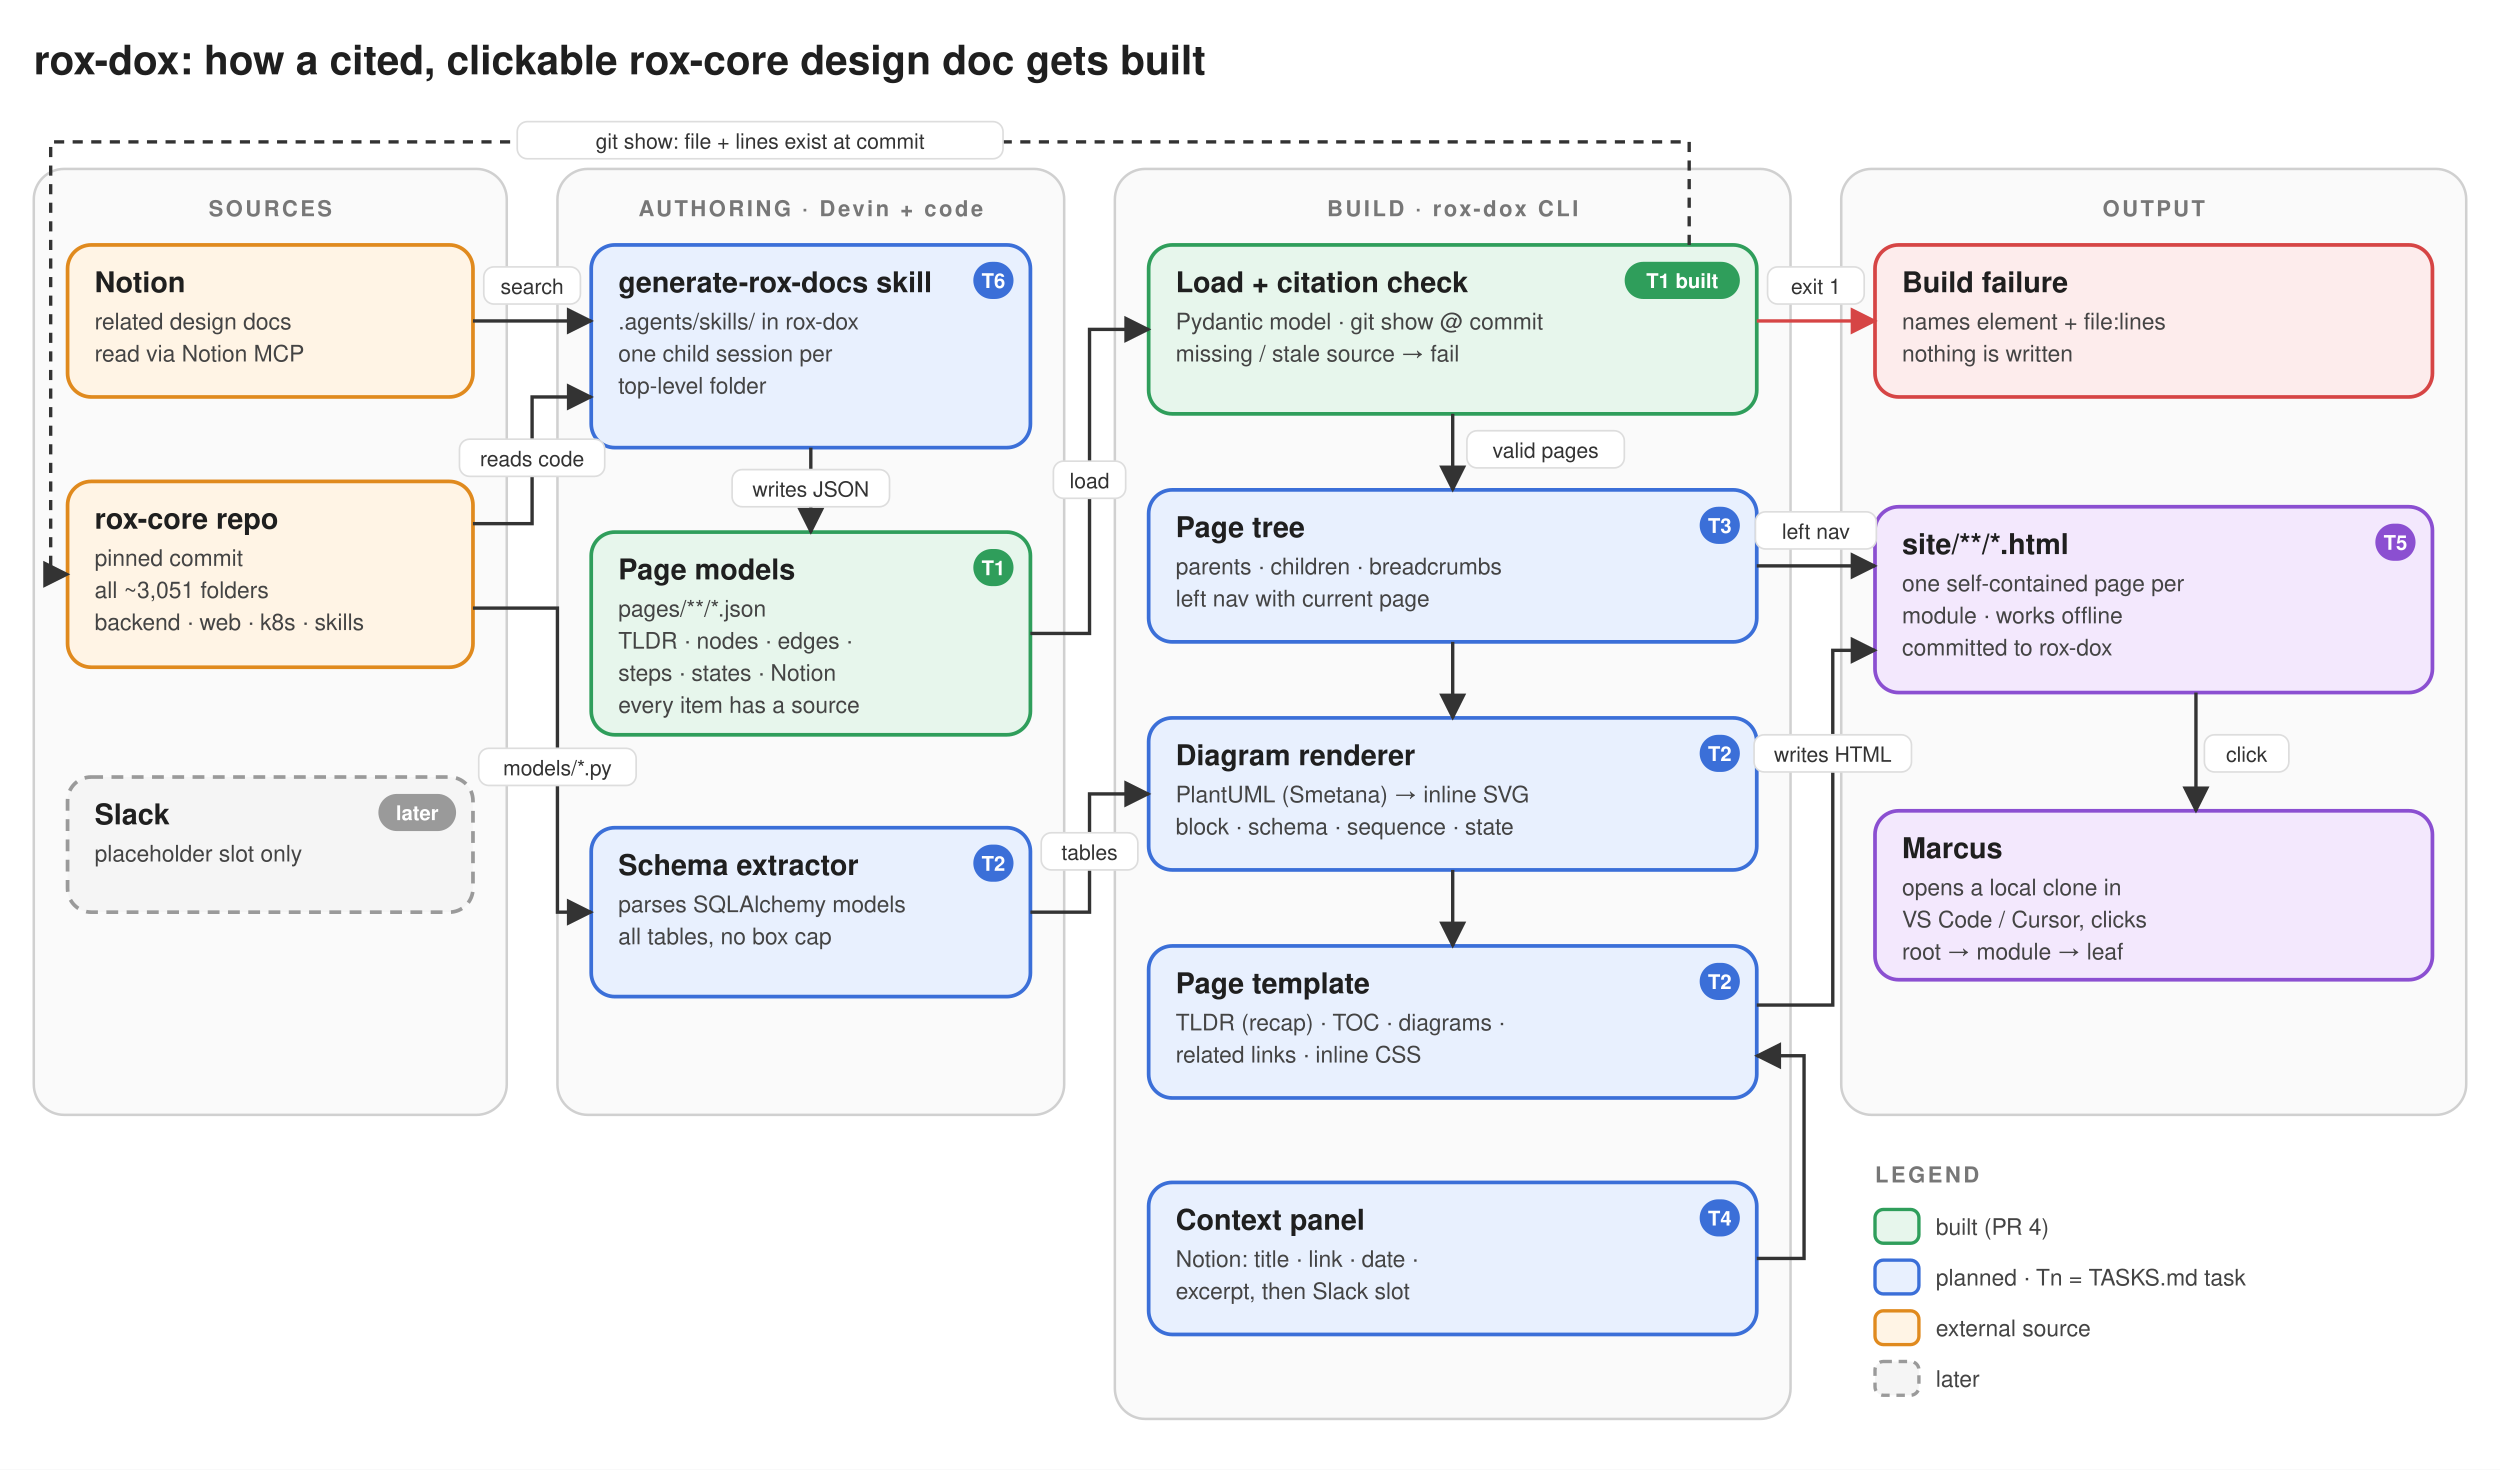
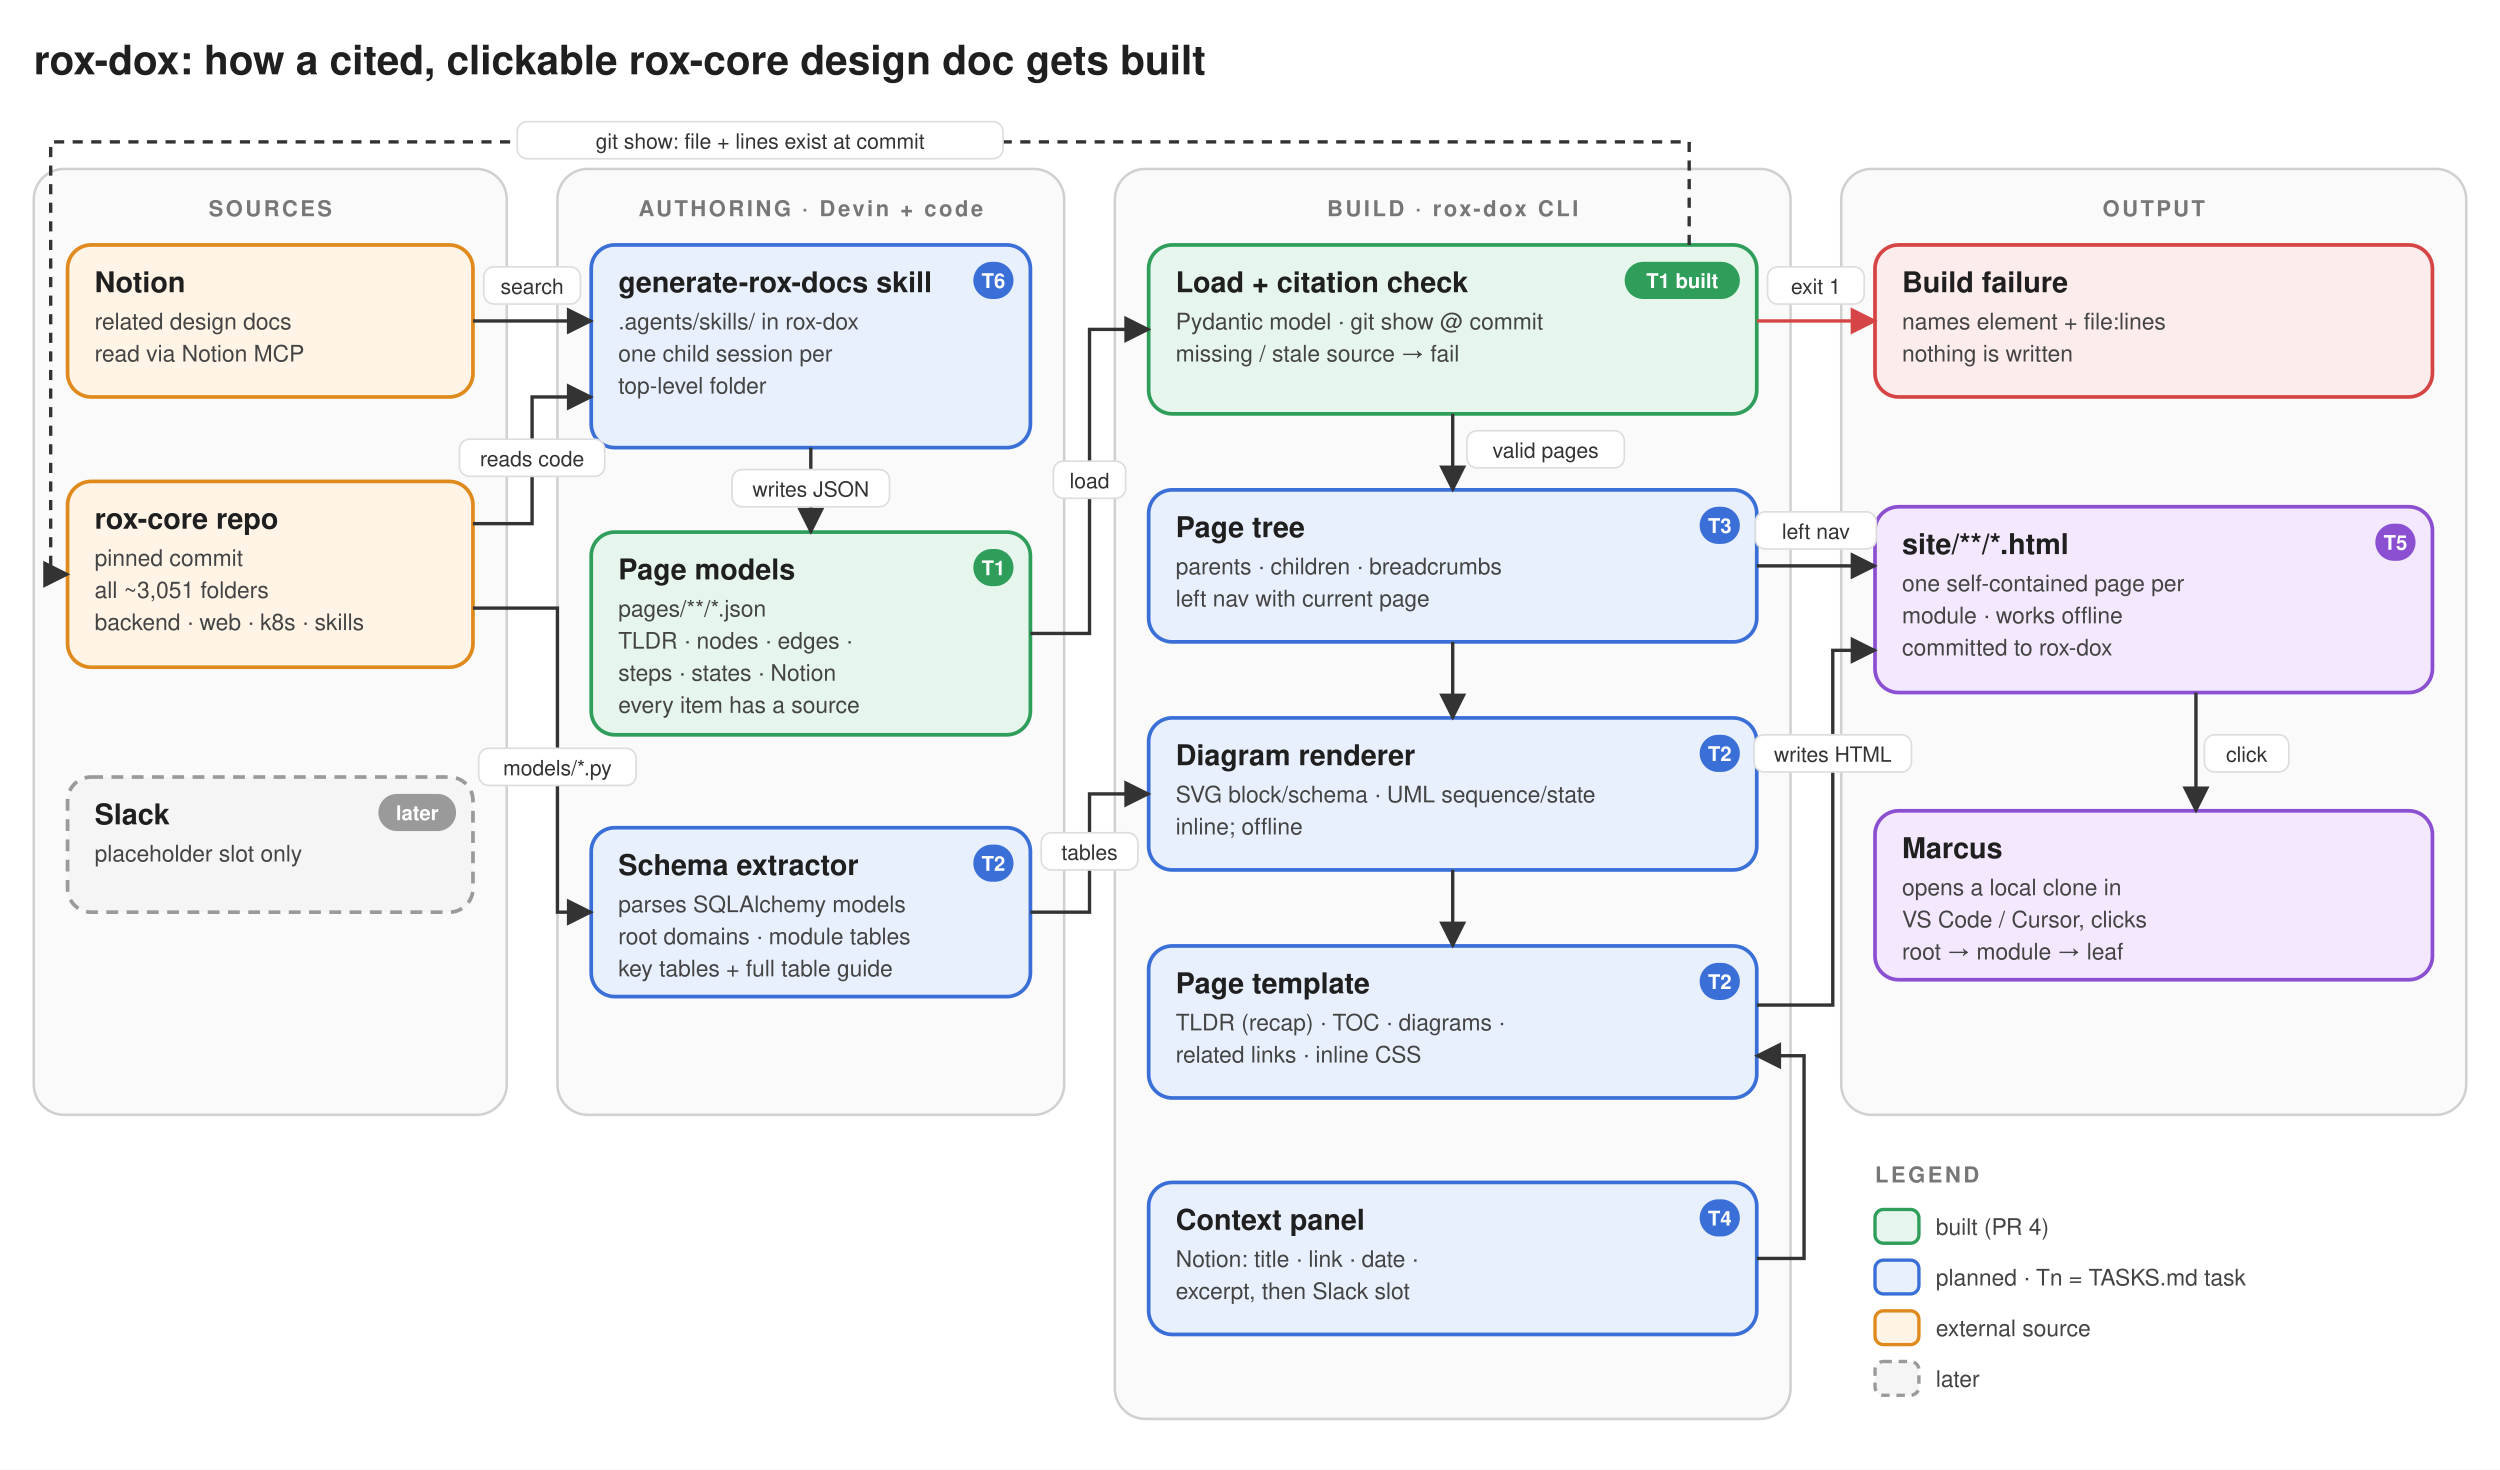
<svg xmlns="http://www.w3.org/2000/svg" width="1480" height="870" viewBox="0 0 1480 870">
  <defs>
    <marker id="ar" viewBox="0 0 10 10" refX="9" refY="5" markerWidth="8" markerHeight="8" orient="auto-start-reverse">
      <path d="M0 0 L10 5 L0 10 z" fill="#333" />
    </marker>
    <marker id="arr" viewBox="0 0 10 10" refX="9" refY="5" markerWidth="8" markerHeight="8" orient="auto-start-reverse">
      <path d="M0 0 L10 5 L0 10 z" fill="#d64545" />
    </marker>
    <style>
text { font-family: -apple-system, "Segoe UI", Helvetica, Arial, sans-serif; }
.t { font-size: 17px; font-weight: 700; fill: #1f1f1f; }
.s { font-size: 13.5px; fill: #444; }
.l { font-size: 12.5px; fill: #333; }
.tag { font-size: 12px; font-weight: 700; fill: #fff; }
.lane { font-size: 13px; font-weight: 700; letter-spacing: 1.5px; fill: #777; }
.h { font-size: 24px; font-weight: 800; fill: #1f1f1f; }
</style>
  </defs>
  <rect width="1480" height="870" fill="#ffffff" />
  <text x="20" y="44" class="h">rox-dox: how a cited, clickable rox-core design doc gets built</text>
  <rect x="20" y="100" width="280" height="560" rx="18" fill="#fafafa" stroke="#d0d0d0" stroke-width="1.5" />
  <text x="160.0" y="128" class="lane" text-anchor="middle">SOURCES</text>
  <rect x="330" y="100" width="300" height="560" rx="18" fill="#fafafa" stroke="#d0d0d0" stroke-width="1.5" />
  <text x="480.0" y="128" class="lane" text-anchor="middle">AUTHORING · Devin + code</text>
  <rect x="660" y="100" width="400" height="740" rx="18" fill="#fafafa" stroke="#d0d0d0" stroke-width="1.5" />
  <text x="860.0" y="128" class="lane" text-anchor="middle">BUILD · rox-dox CLI</text>
  <rect x="1090" y="100" width="370" height="560" rx="18" fill="#fafafa" stroke="#d0d0d0" stroke-width="1.5" />
  <text x="1275.0" y="128" class="lane" text-anchor="middle">OUTPUT</text>
  <rect x="40" y="145" width="240" height="90" rx="14" fill="#fff4e5" stroke="#e08a1e" stroke-width="2.2" />
  <text x="56" y="173" class="t">Notion</text>
  <text x="56" y="195" class="s">related design docs</text>
  <text x="56" y="214" class="s">read via Notion MCP</text>
  <rect x="40" y="285" width="240" height="110" rx="14" fill="#fff4e5" stroke="#e08a1e" stroke-width="2.2" />
  <text x="56" y="313" class="t">rox-core repo</text>
  <text x="56" y="335" class="s">pinned commit</text>
  <text x="56" y="354" class="s">all ~3,051 folders</text>
  <text x="56" y="373" class="s">backend · web · k8s · skills</text>
  <rect x="40" y="460" width="240" height="80" rx="14" fill="#f5f5f5" stroke="#9a9a9a" stroke-width="2.2" stroke-dasharray="7 5" />
  <text x="56" y="488" class="t">Slack</text>
  <text x="56" y="510" class="s">placeholder slot only</text>
  <rect x="224.0" y="470" width="46.0" height="22" rx="11" fill="#9a9a9a" />
  <text x="247.0" y="485.5" class="tag" text-anchor="middle">later</text>
  <rect x="350" y="145" width="260" height="120" rx="14" fill="#e8f0fe" stroke="#3b6fd8" stroke-width="2.2" />
  <text x="366" y="173" class="t">generate-rox-docs skill</text>
  <text x="366" y="195" class="s">.agents/skills/ in rox-dox</text>
  <text x="366" y="214" class="s">one child session per</text>
  <text x="366" y="233" class="s">top-level folder</text>
  <rect x="576.2" y="155" width="23.8" height="22" rx="11" fill="#3b6fd8" />
  <text x="588.1" y="170.5" class="tag" text-anchor="middle">T6</text>
  <rect x="350" y="315" width="260" height="120" rx="14" fill="#e7f6ec" stroke="#2f9e5b" stroke-width="2.2" />
  <text x="366" y="343" class="t">Page models</text>
  <text x="366" y="365" class="s">pages/**/*.json</text>
  <text x="366" y="384" class="s">TLDR · nodes · edges ·</text>
  <text x="366" y="403" class="s">steps · states · Notion</text>
  <text x="366" y="422" class="s">every item has a source</text>
  <rect x="576.2" y="325" width="23.8" height="22" rx="11" fill="#2f9e5b" />
  <text x="588.1" y="340.5" class="tag" text-anchor="middle">T1</text>
  <rect x="350" y="490" width="260" height="100" rx="14" fill="#e8f0fe" stroke="#3b6fd8" stroke-width="2.2" />
  <text x="366" y="518" class="t">Schema extractor</text>
  <text x="366" y="540" class="s">parses SQLAlchemy models</text>
-   <text x="366" y="559" class="s">all tables, no box cap</text>
+   <text x="366" y="559" class="s">root domains · module tables</text>
+   <text x="366" y="578" class="s">key tables + full table guide</text>
  <rect x="576.2" y="500" width="23.8" height="22" rx="11" fill="#3b6fd8" />
  <text x="588.1" y="515.5" class="tag" text-anchor="middle">T2</text>
  <rect x="680" y="145" width="360" height="100" rx="14" fill="#e7f6ec" stroke="#2f9e5b" stroke-width="2.2" />
  <text x="696" y="173" class="t">Load + citation check</text>
  <text x="696" y="195" class="s">Pydantic model · git show @ commit</text>
  <text x="696" y="214" class="s">missing / stale source → fail</text>
  <rect x="961.8" y="155" width="68.2" height="22" rx="11" fill="#2f9e5b" />
  <text x="995.9" y="170.5" class="tag" text-anchor="middle">T1 built</text>
  <rect x="680" y="290" width="360" height="90" rx="14" fill="#e8f0fe" stroke="#3b6fd8" stroke-width="2.2" />
  <text x="696" y="318" class="t">Page tree</text>
  <text x="696" y="340" class="s">parents · children · breadcrumbs</text>
  <text x="696" y="359" class="s">left nav with current page</text>
  <rect x="1006.2" y="300" width="23.8" height="22" rx="11" fill="#3b6fd8" />
  <text x="1018.1" y="315.5" class="tag" text-anchor="middle">T3</text>
  <rect x="680" y="425" width="360" height="90" rx="14" fill="#e8f0fe" stroke="#3b6fd8" stroke-width="2.2" />
  <text x="696" y="453" class="t">Diagram renderer</text>
-   <text x="696" y="475" class="s">PlantUML (Smetana) → inline SVG</text>
-   <text x="696" y="494" class="s">block · schema · sequence · state</text>
+   <text x="696" y="475" class="s">SVG block/schema · UML sequence/state</text>
+   <text x="696" y="494" class="s">inline; offline</text>
  <rect x="1006.2" y="435" width="23.8" height="22" rx="11" fill="#3b6fd8" />
  <text x="1018.1" y="450.5" class="tag" text-anchor="middle">T2</text>
  <rect x="680" y="560" width="360" height="90" rx="14" fill="#e8f0fe" stroke="#3b6fd8" stroke-width="2.2" />
  <text x="696" y="588" class="t">Page template</text>
  <text x="696" y="610" class="s">TLDR (recap) · TOC · diagrams ·</text>
  <text x="696" y="629" class="s">related links · inline CSS</text>
  <rect x="1006.2" y="570" width="23.8" height="22" rx="11" fill="#3b6fd8" />
  <text x="1018.1" y="585.5" class="tag" text-anchor="middle">T2</text>
  <rect x="680" y="700" width="360" height="90" rx="14" fill="#e8f0fe" stroke="#3b6fd8" stroke-width="2.2" />
  <text x="696" y="728" class="t">Context panel</text>
  <text x="696" y="750" class="s">Notion: title · link · date ·</text>
  <text x="696" y="769" class="s">excerpt, then Slack slot</text>
  <rect x="1006.2" y="710" width="23.8" height="22" rx="11" fill="#3b6fd8" />
  <text x="1018.1" y="725.5" class="tag" text-anchor="middle">T4</text>
  <rect x="1110" y="145" width="330" height="90" rx="14" fill="#fdecec" stroke="#d64545" stroke-width="2.2" />
  <text x="1126" y="173" class="t">Build failure</text>
  <text x="1126" y="195" class="s">names element + file:lines</text>
  <text x="1126" y="214" class="s">nothing is written</text>
  <rect x="1110" y="300" width="330" height="110" rx="14" fill="#f3e8fd" stroke="#8b4fd1" stroke-width="2.2" />
  <text x="1126" y="328" class="t">site/**/*.html</text>
  <text x="1126" y="350" class="s">one self-contained page per</text>
  <text x="1126" y="369" class="s">module · works offline</text>
  <text x="1126" y="388" class="s">committed to rox-dox</text>
  <rect x="1406.2" y="310" width="23.8" height="22" rx="11" fill="#8b4fd1" />
  <text x="1418.1" y="325.5" class="tag" text-anchor="middle">T5</text>
  <rect x="1110" y="480" width="330" height="100" rx="14" fill="#f3e8fd" stroke="#8b4fd1" stroke-width="2.2" />
  <text x="1126" y="508" class="t">Marcus</text>
  <text x="1126" y="530" class="s">opens a local clone in</text>
  <text x="1126" y="549" class="s">VS Code / Cursor, clicks</text>
  <text x="1126" y="568" class="s">root → module → leaf</text>
  <path d="M 280 190 L 350 190" fill="none" stroke="#333" stroke-width="2" marker-end="url(#ar)" />
  <rect x="286.4" y="158" width="57.2" height="22" rx="6" fill="#fff" stroke="#ddd" />
  <text x="315" y="174" class="l" text-anchor="middle">search</text>
  <path d="M 280 310 L 315 310 L 315 235 L 350 235" fill="none" stroke="#333" stroke-width="2" marker-end="url(#ar)" />
  <rect x="272.0" y="260" width="86.0" height="22" rx="6" fill="#fff" stroke="#ddd" />
  <text x="315" y="276" class="l" text-anchor="middle">reads code</text>
  <path d="M 280 360 L 330 360 L 330 540 L 350 540" fill="none" stroke="#333" stroke-width="2" marker-end="url(#ar)" />
  <rect x="283.4" y="443" width="93.2" height="22" rx="6" fill="#fff" stroke="#ddd" />
  <text x="330" y="459" class="l" text-anchor="middle">models/*.py</text>
  <path d="M 480 265 L 480 315" fill="none" stroke="#333" stroke-width="2" marker-end="url(#ar)" />
  <rect x="433.4" y="278" width="93.2" height="22" rx="6" fill="#fff" stroke="#ddd" />
  <text x="480" y="294" class="l" text-anchor="middle">writes JSON</text>
  <path d="M 610 375 L 645 375 L 645 195 L 680 195" fill="none" stroke="#333" stroke-width="2" marker-end="url(#ar)" />
  <rect x="623.6" y="273" width="42.8" height="22" rx="6" fill="#fff" stroke="#ddd" />
  <text x="645" y="289" class="l" text-anchor="middle">load</text>
  <path d="M 1000 145 L 1000 84 L 30 84 L 30 340 L 40 340" fill="none" stroke="#333" stroke-width="2" stroke-dasharray="6 5" marker-end="url(#ar)" />
  <rect x="306.2" y="72" width="287.6" height="22" rx="6" fill="#fff" stroke="#ddd" />
  <text x="450" y="88" class="l" text-anchor="middle">git show: file + lines exist at commit</text>
  <path d="M 1040 190 L 1110 190" fill="none" stroke="#d64545" stroke-width="2" marker-end="url(#arr)" />
  <rect x="1046.4" y="158" width="57.2" height="22" rx="6" fill="#fff" stroke="#ddd" />
  <text x="1075" y="174" class="l" text-anchor="middle">exit 1</text>
  <path d="M 860 245 L 860 290" fill="none" stroke="#333" stroke-width="2" marker-end="url(#ar)" />
  <rect x="868.4" y="255" width="93.2" height="22" rx="6" fill="#fff" stroke="#ddd" />
  <text x="915" y="271" class="l" text-anchor="middle">valid pages</text>
  <path d="M 860 380 L 860 425" fill="none" stroke="#333" stroke-width="2" marker-end="url(#ar)" />
  <path d="M 610 540 L 645 540 L 645 470 L 680 470" fill="none" stroke="#333" stroke-width="2" marker-end="url(#ar)" />
  <rect x="616.4" y="493" width="57.2" height="22" rx="6" fill="#fff" stroke="#ddd" />
  <text x="645" y="509" class="l" text-anchor="middle">tables</text>
  <path d="M 860 515 L 860 560" fill="none" stroke="#333" stroke-width="2" marker-end="url(#ar)" />
  <path d="M 1040 745 L 1068 745 L 1068 625 L 1040 625" fill="none" stroke="#333" stroke-width="2" marker-end="url(#ar)" />
  <path d="M 1040 335 L 1110 335" fill="none" stroke="#333" stroke-width="2" marker-end="url(#ar)" />
  <rect x="1039.2" y="303" width="71.6" height="22" rx="6" fill="#fff" stroke="#ddd" />
  <text x="1075" y="319" class="l" text-anchor="middle">left nav</text>
  <path d="M 1040 595 L 1085 595 L 1085 385 L 1110 385" fill="none" stroke="#333" stroke-width="2" marker-end="url(#ar)" />
  <rect x="1038.4" y="435" width="93.2" height="22" rx="6" fill="#fff" stroke="#ddd" />
  <text x="1085" y="451" class="l" text-anchor="middle">writes HTML</text>
  <path d="M 1300 410 L 1300 480" fill="none" stroke="#333" stroke-width="2" marker-end="url(#ar)" />
  <rect x="1305.0" y="435" width="50.0" height="22" rx="6" fill="#fff" stroke="#ddd" />
  <text x="1330" y="451" class="l" text-anchor="middle">click</text>
  <text x="1110" y="700" class="lane">LEGEND</text>
  <rect x="1110" y="716" width="26" height="20" rx="5" fill="#e7f6ec" stroke="#2f9e5b" stroke-width="2" />
  <text x="1146" y="731" class="s">built (PR 4)</text>
  <rect x="1110" y="746" width="26" height="20" rx="5" fill="#e8f0fe" stroke="#3b6fd8" stroke-width="2" />
  <text x="1146" y="761" class="s">planned · Tn = TASKS.md task</text>
  <rect x="1110" y="776" width="26" height="20" rx="5" fill="#fff4e5" stroke="#e08a1e" stroke-width="2" />
  <text x="1146" y="791" class="s">external source</text>
  <rect x="1110" y="806" width="26" height="20" rx="5" fill="#f5f5f5" stroke="#9a9a9a" stroke-width="2" stroke-dasharray="5 4" />
  <text x="1146" y="821" class="s">later</text>
</svg>
